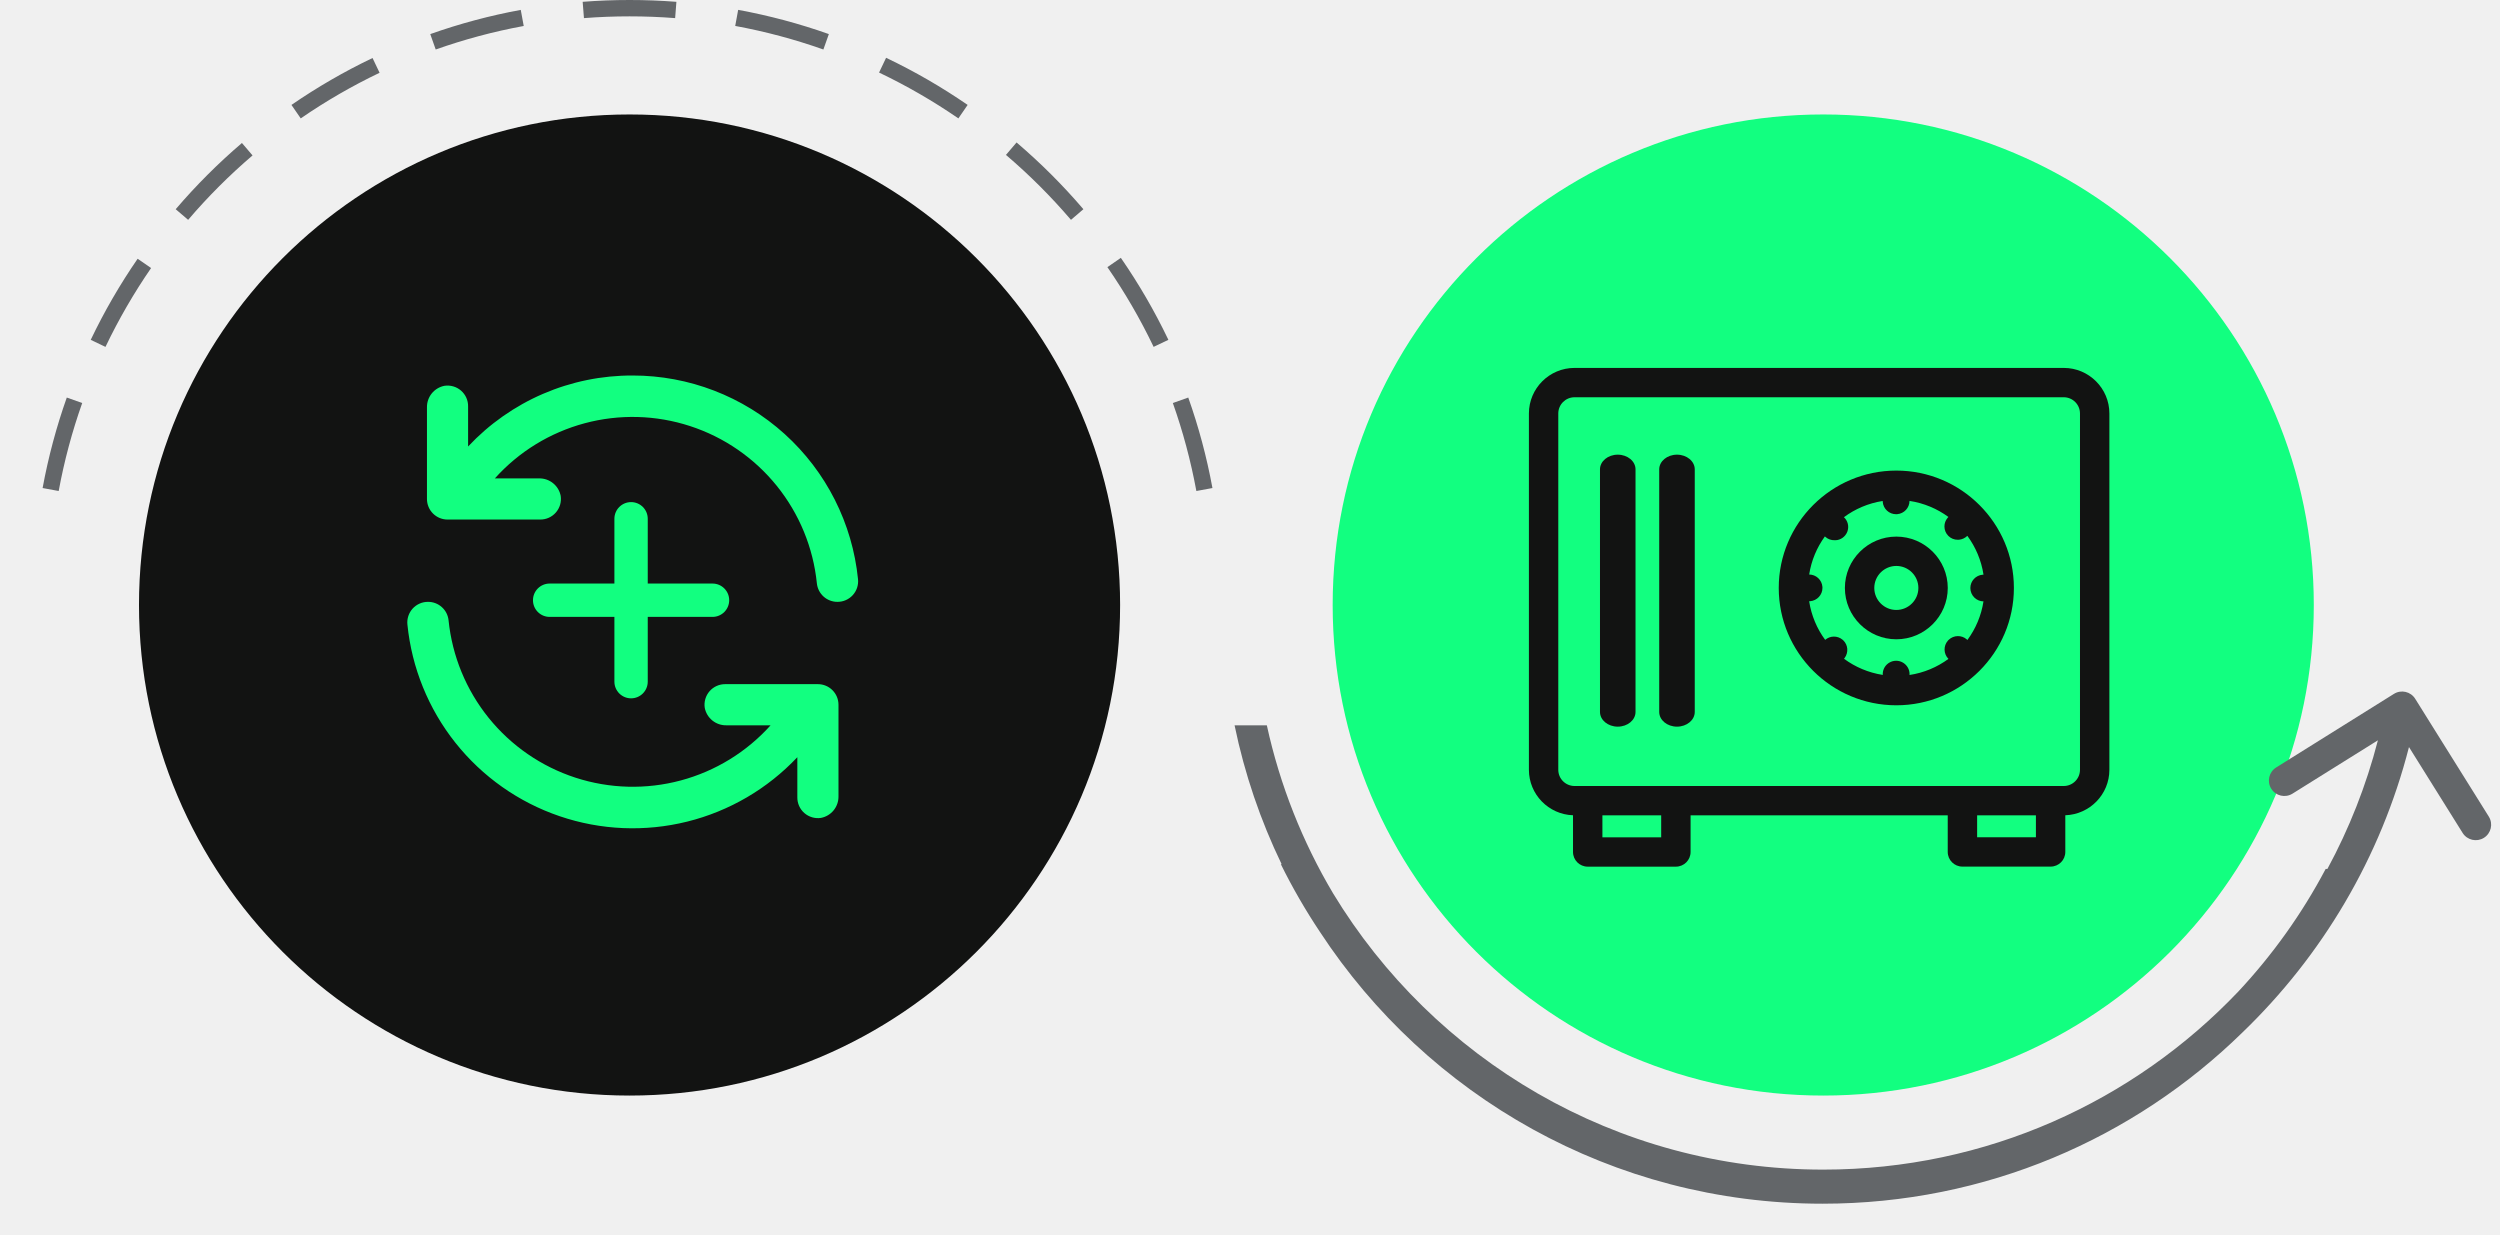
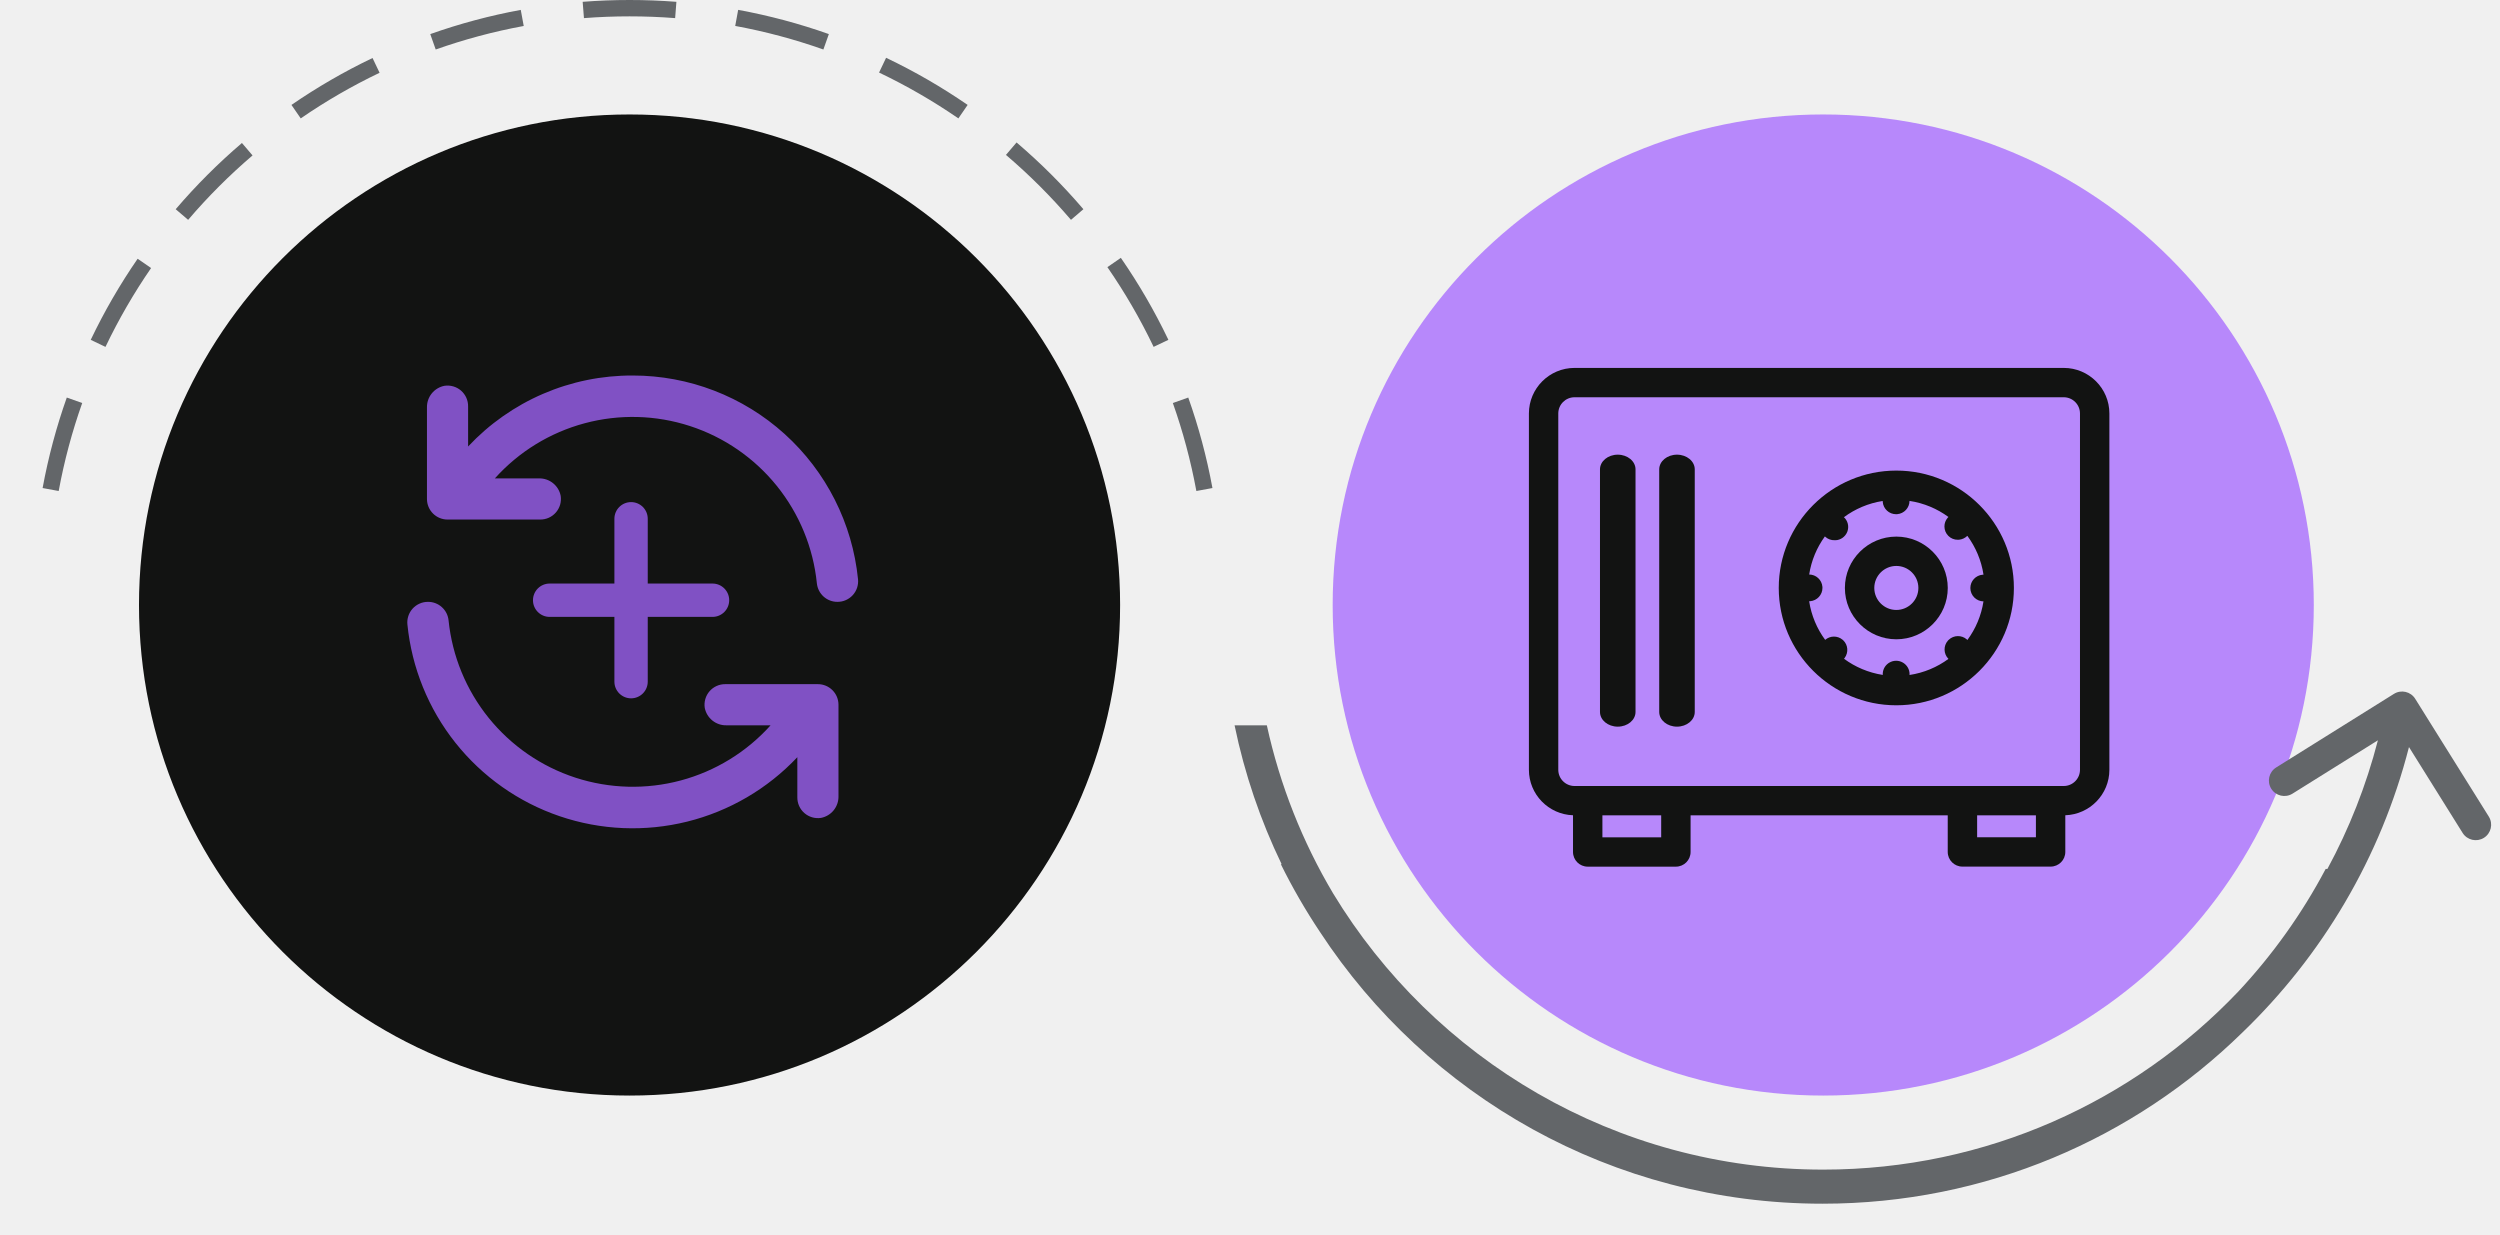
<svg xmlns="http://www.w3.org/2000/svg" width="162" height="80" viewBox="0 0 162 80" fill="none">
  <path fill-rule="evenodd" clip-rule="evenodd" d="M3.803 31.817L2.76 31.625L2.761 31.624C3.132 29.611 3.658 27.652 4.328 25.761L5.327 26.115C4.676 27.954 4.164 29.858 3.803 31.816L3.803 31.817ZM6.835 22.479L5.879 22.022C6.756 20.186 7.774 18.429 8.919 16.767L9.791 17.369C8.678 18.985 7.688 20.693 6.835 22.479ZM12.191 14.246L11.385 13.557C12.701 12.018 14.137 10.582 15.677 9.266L16.365 10.071C14.867 11.352 13.471 12.748 12.191 14.246ZM19.487 7.672L18.886 6.799C20.548 5.655 22.305 4.636 24.141 3.759L24.597 4.716C22.812 5.569 21.104 6.559 19.487 7.672ZM28.234 3.208L27.881 2.209C29.771 1.539 31.73 1.012 33.743 0.641L33.745 0.641L33.937 1.683L33.935 1.684C31.978 2.044 30.073 2.557 28.234 3.208ZM37.84 1.174L37.757 0.118L37.759 0.117C38.761 0.04 39.773 0 40.795 0C41.815 0 42.826 0.04 43.827 0.117L43.831 0.117L43.749 1.174L43.745 1.174C42.771 1.098 41.788 1.06 40.795 1.06C39.801 1.06 38.815 1.098 37.841 1.174L37.84 1.174ZM47.642 1.681L47.833 0.639L47.845 0.641C49.85 1.01 51.801 1.534 53.685 2.2L53.709 2.209L53.355 3.208L53.332 3.2C51.5 2.552 49.603 2.043 47.653 1.683L47.642 1.681ZM56.963 4.702L57.419 3.745L57.449 3.76C59.272 4.63 61.015 5.639 62.666 6.773L62.703 6.799L62.102 7.672L62.066 7.647C60.46 6.544 58.765 5.563 56.992 4.716L56.963 4.702ZM65.186 10.038L65.873 9.232L65.913 9.266C67.437 10.569 68.858 11.987 70.163 13.509L70.204 13.557L69.399 14.246L69.359 14.199C68.089 12.719 66.707 11.338 65.225 10.072L65.186 10.038ZM71.759 17.311L72.631 16.709L72.671 16.767C73.8 18.407 74.806 20.137 75.675 21.946L75.711 22.021L74.754 22.478L74.72 22.405C73.874 20.646 72.896 18.963 71.798 17.368L71.759 17.311ZM78.567 31.625L77.524 31.817L77.524 31.816C77.163 29.858 76.651 27.954 76 26.115L76.999 25.761C77.669 27.652 78.196 29.611 78.566 31.624L78.567 31.625Z" fill="#636669" />
  <g clip-path="url(#clip0_1413_55656)">
    <path fill-rule="evenodd" clip-rule="evenodd" d="M40.795 7.417C58.351 7.417 72.583 21.649 72.583 39.205C72.583 56.761 58.351 70.993 40.795 70.993C23.239 70.993 9.007 56.761 9.007 39.205C9.007 21.649 23.239 7.417 40.795 7.417Z" fill="#121312" />
    <g clip-path="url(#clip1_1413_55656)">
-       <path d="M41 24.333C39.001 24.325 37.023 24.73 35.187 25.521C33.352 26.313 31.7 27.474 30.333 28.933V26.333C30.336 26.14 30.296 25.949 30.217 25.772C30.137 25.596 30.021 25.439 29.875 25.312C29.729 25.185 29.558 25.092 29.372 25.038C29.186 24.984 28.991 24.971 28.8 25C28.477 25.063 28.186 25.238 27.978 25.494C27.771 25.75 27.661 26.071 27.667 26.4V32.333C27.667 32.687 27.807 33.026 28.057 33.276C28.307 33.526 28.646 33.667 29 33.667H35C35.193 33.669 35.385 33.629 35.561 33.55C35.737 33.471 35.895 33.354 36.021 33.208C36.148 33.062 36.242 32.891 36.296 32.705C36.349 32.52 36.362 32.325 36.333 32.133C36.271 31.81 36.096 31.519 35.84 31.312C35.584 31.104 35.263 30.994 34.933 31H32.067C33.62 29.27 35.642 28.029 37.887 27.427C40.132 26.825 42.503 26.888 44.713 27.608C46.923 28.328 48.877 29.675 50.336 31.484C51.795 33.293 52.698 35.488 52.933 37.8C52.967 38.13 53.122 38.436 53.368 38.658C53.615 38.88 53.935 39.002 54.267 39C54.454 39.001 54.639 38.963 54.81 38.887C54.981 38.812 55.134 38.702 55.26 38.564C55.386 38.425 55.481 38.262 55.54 38.085C55.598 37.907 55.619 37.719 55.6 37.533C55.236 33.914 53.541 30.56 50.843 28.121C48.145 25.681 44.637 24.332 41 24.333Z" fill="#12FF80" />
-       <path d="M53 44.333H47C46.807 44.331 46.615 44.371 46.439 44.45C46.263 44.529 46.106 44.646 45.979 44.792C45.852 44.938 45.759 45.109 45.705 45.295C45.651 45.48 45.638 45.676 45.667 45.867C45.73 46.19 45.904 46.481 46.16 46.688C46.416 46.896 46.737 47.006 47.067 47H49.934C48.381 48.73 46.359 49.971 44.114 50.573C41.869 51.175 39.497 51.112 37.287 50.392C35.077 49.672 33.124 48.325 31.664 46.516C30.205 44.707 29.303 42.512 29.067 40.2C29.034 39.87 28.879 39.564 28.632 39.342C28.386 39.12 28.065 38.998 27.734 39C27.547 38.999 27.362 39.037 27.191 39.113C27.019 39.188 26.866 39.298 26.74 39.436C26.615 39.575 26.519 39.738 26.461 39.915C26.402 40.093 26.381 40.281 26.4 40.467C26.68 43.266 27.759 45.926 29.509 48.129C31.259 50.331 33.605 51.985 36.268 52.891C38.931 53.798 41.799 53.919 44.529 53.241C47.26 52.563 49.737 51.114 51.667 49.067V51.667C51.665 51.86 51.705 52.051 51.784 52.228C51.863 52.404 51.979 52.561 52.125 52.688C52.271 52.815 52.443 52.908 52.628 52.962C52.814 53.016 53.009 53.029 53.2 53C53.524 52.937 53.815 52.763 54.022 52.507C54.229 52.25 54.34 51.929 54.334 51.6V45.667C54.334 45.313 54.193 44.974 53.943 44.724C53.693 44.474 53.354 44.333 53 44.333Z" fill="#12FF80" />
-       <path fill-rule="evenodd" clip-rule="evenodd" d="M46.171 37.814H41.974V33.617C41.974 33.02 41.491 32.536 40.894 32.536C40.297 32.536 39.813 33.02 39.813 33.617V37.814H35.617C35.02 37.814 34.537 38.298 34.537 38.895C34.537 39.491 35.02 39.975 35.617 39.975H39.813V44.172C39.813 44.768 40.297 45.252 40.894 45.252C41.491 45.252 41.974 44.768 41.974 44.172V39.975H46.171C46.768 39.975 47.252 39.491 47.252 38.895C47.252 38.298 46.768 37.814 46.171 37.814Z" fill="#12FF80" />
+       <path d="M41 24.333C39.001 24.325 37.023 24.73 35.187 25.521C33.352 26.313 31.7 27.474 30.333 28.933V26.333C30.336 26.14 30.296 25.949 30.217 25.772C30.137 25.596 30.021 25.439 29.875 25.312C29.729 25.185 29.558 25.092 29.372 25.038C29.186 24.984 28.991 24.971 28.8 25C28.477 25.063 28.186 25.238 27.978 25.494C27.771 25.75 27.661 26.071 27.667 26.4V32.333C27.667 32.687 27.807 33.026 28.057 33.276C28.307 33.526 28.646 33.667 29 33.667H35C35.193 33.669 35.385 33.629 35.561 33.55C35.737 33.471 35.895 33.354 36.021 33.208C36.148 33.062 36.242 32.891 36.296 32.705C36.349 32.52 36.362 32.325 36.333 32.133C36.271 31.81 36.096 31.519 35.84 31.312C35.584 31.104 35.263 30.994 34.933 31H32.067C33.62 29.27 35.642 28.029 37.887 27.427C40.132 26.825 42.503 26.888 44.713 27.608C46.923 28.328 48.877 29.675 50.336 31.484C51.795 33.293 52.698 35.488 52.933 37.8C52.967 38.13 53.122 38.436 53.368 38.658C53.615 38.88 53.935 39.002 54.267 39C54.454 39.001 54.639 38.963 54.81 38.887C54.981 38.812 55.134 38.702 55.26 38.564C55.386 38.425 55.481 38.262 55.54 38.085C55.598 37.907 55.619 37.719 55.6 37.533C55.236 33.914 53.541 30.56 50.843 28.121C48.145 25.681 44.637 24.332 41 24.333Z" fill="#a466ffbf" />
+       <path d="M53 44.333H47C46.807 44.331 46.615 44.371 46.439 44.45C46.263 44.529 46.106 44.646 45.979 44.792C45.852 44.938 45.759 45.109 45.705 45.295C45.651 45.48 45.638 45.676 45.667 45.867C45.73 46.19 45.904 46.481 46.16 46.688C46.416 46.896 46.737 47.006 47.067 47H49.934C48.381 48.73 46.359 49.971 44.114 50.573C41.869 51.175 39.497 51.112 37.287 50.392C35.077 49.672 33.124 48.325 31.664 46.516C30.205 44.707 29.303 42.512 29.067 40.2C29.034 39.87 28.879 39.564 28.632 39.342C28.386 39.12 28.065 38.998 27.734 39C27.547 38.999 27.362 39.037 27.191 39.113C27.019 39.188 26.866 39.298 26.74 39.436C26.615 39.575 26.519 39.738 26.461 39.915C26.402 40.093 26.381 40.281 26.4 40.467C26.68 43.266 27.759 45.926 29.509 48.129C31.259 50.331 33.605 51.985 36.268 52.891C38.931 53.798 41.799 53.919 44.529 53.241C47.26 52.563 49.737 51.114 51.667 49.067V51.667C51.665 51.86 51.705 52.051 51.784 52.228C51.863 52.404 51.979 52.561 52.125 52.688C52.271 52.815 52.443 52.908 52.628 52.962C52.814 53.016 53.009 53.029 53.2 53C53.524 52.937 53.815 52.763 54.022 52.507C54.229 52.25 54.34 51.929 54.334 51.6V45.667C54.334 45.313 54.193 44.974 53.943 44.724C53.693 44.474 53.354 44.333 53 44.333Z" fill="#a466ffbf" />
+       <path fill-rule="evenodd" clip-rule="evenodd" d="M46.171 37.814H41.974V33.617C41.974 33.02 41.491 32.536 40.894 32.536C40.297 32.536 39.813 33.02 39.813 33.617V37.814H35.617C35.02 37.814 34.537 38.298 34.537 38.895C34.537 39.491 35.02 39.975 35.617 39.975H39.813V44.172C39.813 44.768 40.297 45.252 40.894 45.252C41.491 45.252 41.974 44.768 41.974 44.172V39.975H46.171C46.768 39.975 47.252 39.491 47.252 38.895C47.252 38.298 46.768 37.814 46.171 37.814Z" fill="#a466ffbf" />
    </g>
  </g>
  <g clip-path="url(#clip2_1413_55656)">
-     <path fill-rule="evenodd" clip-rule="evenodd" d="M118.146 7.417C135.702 7.417 149.934 21.649 149.934 39.205C149.934 56.761 135.702 70.993 118.146 70.993C100.59 70.993 86.357 56.761 86.357 39.205C86.357 21.649 100.59 7.417 118.146 7.417Z" fill="#12FF80" />
+     <path fill-rule="evenodd" clip-rule="evenodd" d="M118.146 7.417C135.702 7.417 149.934 21.649 149.934 39.205C149.934 56.761 135.702 70.993 118.146 70.993C100.59 70.993 86.357 56.761 86.357 39.205C86.357 21.649 100.59 7.417 118.146 7.417Z" fill="#a466ffbf" />
    <g clip-path="url(#clip3_1413_55656)">
      <path fill-rule="evenodd" clip-rule="evenodd" d="M134.783 49.882C134.783 50.462 134.311 50.933 133.731 50.933H102.03C101.45 50.933 100.977 50.462 100.977 49.882V26.793C100.977 26.214 101.45 25.742 102.03 25.742H133.731C134.311 25.742 134.783 26.214 134.783 26.793V49.882ZM128.118 54.255H131.927V52.834H128.118V54.255ZM103.836 54.258H107.645V52.834H103.836V54.258ZM133.731 23.841H102.03C100.4 23.841 99.073 25.166 99.073 26.793V49.882C99.073 51.476 100.347 52.777 101.931 52.829V55.208C101.931 55.734 102.358 56.159 102.884 56.159H108.597C109.124 56.159 109.55 55.734 109.55 55.208V52.834H126.213V55.206C126.213 55.731 126.64 56.156 127.165 56.156H132.879C133.405 56.156 133.832 55.731 133.832 55.206V52.829C135.416 52.775 136.688 51.476 136.688 49.882V26.793C136.688 25.166 135.362 23.841 133.731 23.841Z" fill="#121312" />
      <path fill-rule="evenodd" clip-rule="evenodd" d="M122.882 30.494C127.082 30.494 130.5 33.906 130.5 38.099C130.5 42.292 127.082 45.703 122.882 45.703C118.681 45.703 115.263 42.292 115.263 38.099C115.263 33.906 118.681 30.494 122.882 30.494ZM123.736 32.459C123.735 32.909 123.385 33.282 122.938 33.318L122.867 33.321C122.412 33.321 122.038 32.971 122.002 32.526L121.999 32.463C121.069 32.608 120.212 32.977 119.487 33.514L119.471 33.5C119.728 33.726 119.825 34.081 119.723 34.404L119.699 34.472C119.569 34.789 119.264 34.997 118.94 35.007L118.87 35.006C118.663 35.01 118.463 34.938 118.306 34.807L118.254 34.758C117.733 35.475 117.375 36.316 117.235 37.228L117.227 37.228C117.682 37.228 118.056 37.578 118.092 38.023L118.095 38.095C118.095 38.549 117.744 38.922 117.298 38.958L117.233 38.961C117.375 39.886 117.739 40.74 118.271 41.463C118.596 41.183 119.07 41.183 119.393 41.45L119.452 41.503C119.755 41.804 119.791 42.276 119.537 42.63L119.492 42.688C120.217 43.223 121.074 43.591 122.004 43.735L122.005 43.761C121.978 43.459 122.111 43.167 122.351 42.989L122.414 42.947C122.693 42.774 123.046 42.774 123.326 42.947C123.584 43.106 123.738 43.386 123.739 43.669L123.736 43.739C124.67 43.599 125.531 43.232 126.26 42.696L126.249 42.685C125.936 42.359 125.929 41.851 126.221 41.517L126.276 41.46C126.603 41.148 127.111 41.141 127.443 41.429L127.487 41.472C128.02 40.749 128.387 39.896 128.529 38.97L128.547 38.971C128.068 38.971 127.679 38.583 127.679 38.104C127.679 37.65 128.03 37.277 128.476 37.241L128.531 37.238C128.389 36.307 128.021 35.449 127.484 34.722L127.478 34.727C127.336 34.866 127.151 34.952 126.957 34.972L126.874 34.977C126.64 34.981 126.415 34.89 126.253 34.726C126.09 34.564 125.999 34.344 125.999 34.115C125.999 33.911 126.071 33.715 126.201 33.561L126.258 33.5C125.529 32.965 124.669 32.599 123.736 32.459Z" fill="#121312" />
      <path fill-rule="evenodd" clip-rule="evenodd" d="M122.882 36.673C122.095 36.673 121.454 37.313 121.454 38.099C121.454 38.885 122.095 39.525 122.882 39.525C123.67 39.525 124.311 38.885 124.311 38.099C124.311 37.313 123.67 36.673 122.882 36.673ZM122.882 41.426C121.045 41.426 119.549 39.933 119.549 38.099C119.549 36.265 121.045 34.772 122.882 34.772C124.72 34.772 126.215 36.265 126.215 38.099C126.215 39.933 124.72 41.426 122.882 41.426Z" fill="#121312" />
      <path fill-rule="evenodd" clip-rule="evenodd" d="M104.83 47.087C104.195 47.087 103.679 46.66 103.679 46.134V30.415C103.679 29.889 104.195 29.462 104.83 29.462C105.466 29.462 105.982 29.889 105.982 30.415V46.134C105.982 46.66 105.466 47.087 104.83 47.087Z" fill="#121312" />
      <path fill-rule="evenodd" clip-rule="evenodd" d="M108.669 47.087C108.033 47.087 107.517 46.66 107.517 46.134V30.415C107.517 29.889 108.033 29.462 108.669 29.462C109.304 29.462 109.82 29.889 109.82 30.415V46.134C109.82 46.66 109.304 47.087 108.669 47.087Z" fill="#121312" />
    </g>
  </g>
  <path fill-rule="evenodd" clip-rule="evenodd" d="M161.274 52.914L156.505 45.281C156.212 44.813 155.595 44.67 155.127 44.963L147.495 49.732C147.026 50.025 146.884 50.642 147.177 51.11C147.469 51.579 148.086 51.721 148.554 51.428L154.088 47.971C153.331 50.907 152.224 53.702 150.814 56.309H150.703C149.17 59.208 147.261 61.878 145.041 64.254C138.28 71.361 128.73 75.791 118.146 75.791C104.678 75.791 92.886 68.619 86.381 57.885C84.406 54.558 82.941 50.894 82.091 47L80 47C80.651 50.157 81.684 53.173 83.049 56H82.999C83.75 57.521 84.597 58.986 85.532 60.387C92.479 70.994 104.471 78 118.1 78C128.689 78 138.29 73.77 145.304 66.909C150.467 61.941 154.271 55.571 156.102 48.41L159.578 53.974C159.871 54.442 160.488 54.584 160.956 54.292C161.425 53.999 161.567 53.382 161.274 52.914Z" fill="#636669" />
  <defs>
    <clipPath id="clip0_1413_55656">
      <rect width="63.576" height="63.576" fill="white" transform="translate(9.00659 7.41724)" />
    </clipPath>
    <clipPath id="clip1_1413_55656">
      <rect width="32" height="32" fill="white" transform="translate(25 23)" />
    </clipPath>
    <clipPath id="clip2_1413_55656">
      <rect width="63.576" height="63.576" fill="white" transform="translate(86.3574 7.41724)" />
    </clipPath>
    <clipPath id="clip3_1413_55656">
      <rect width="37.616" height="32.318" fill="white" transform="translate(99.073 23.8411)" />
    </clipPath>
  </defs>
</svg>
